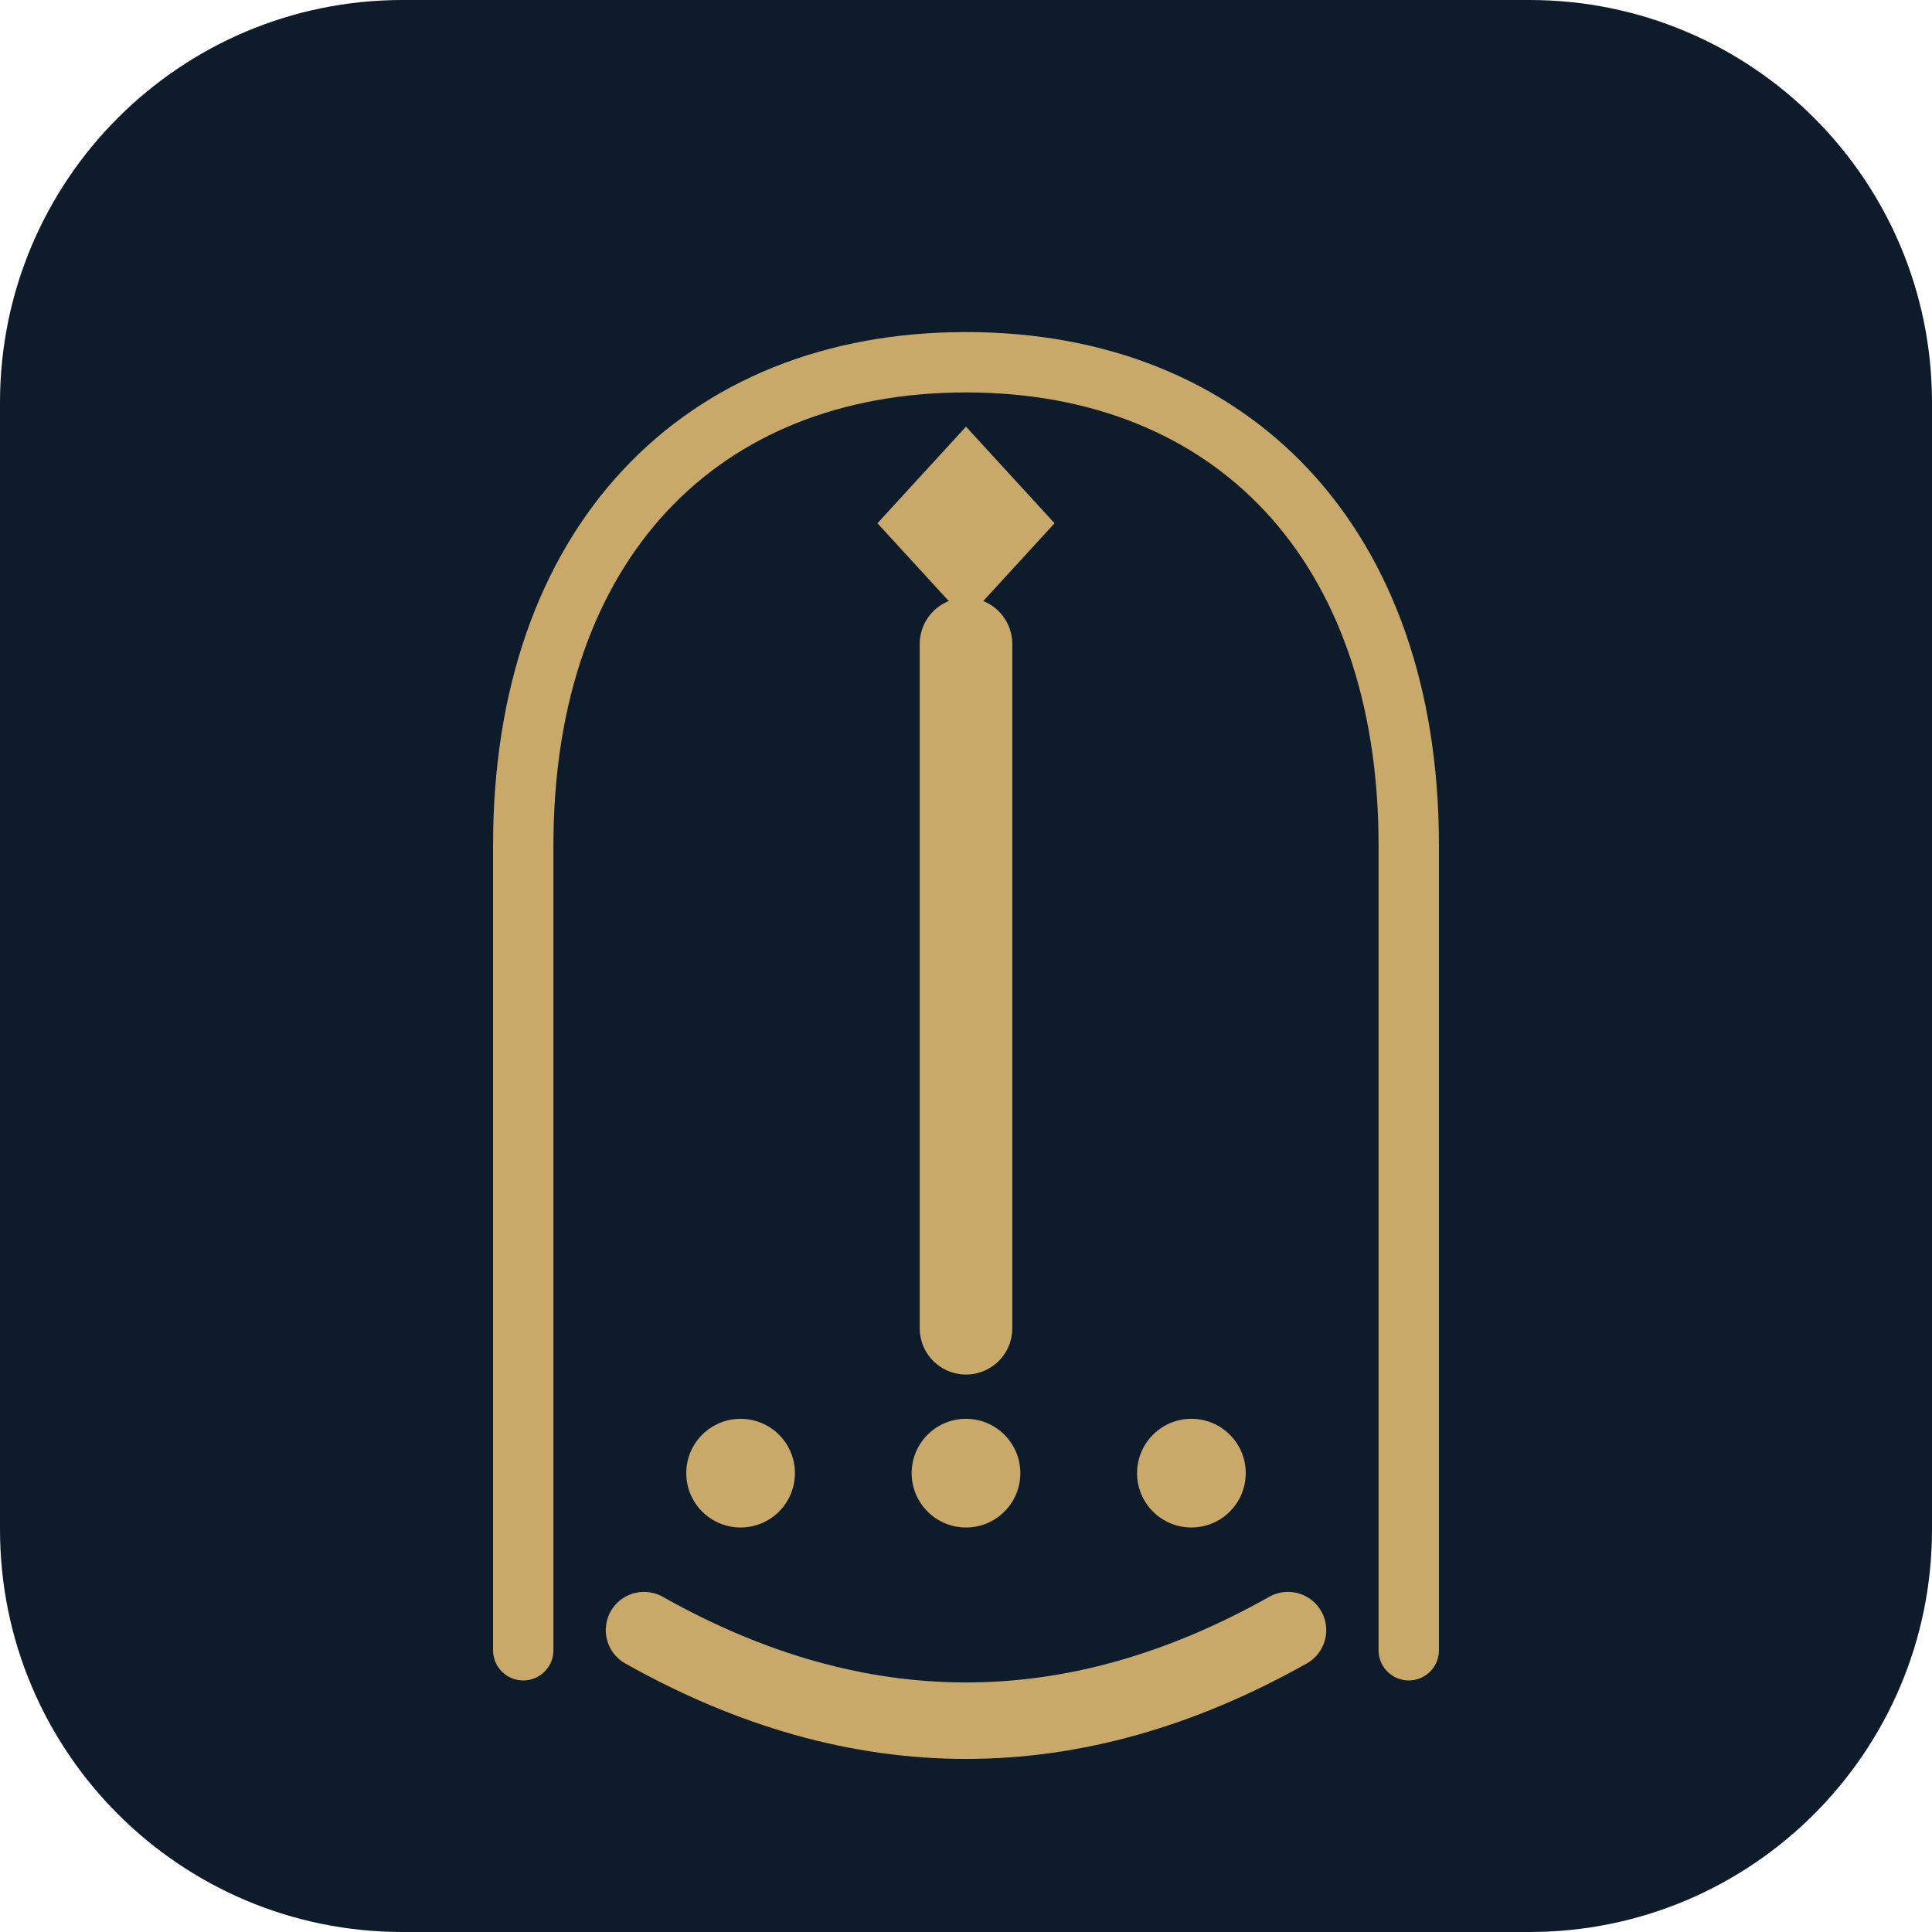
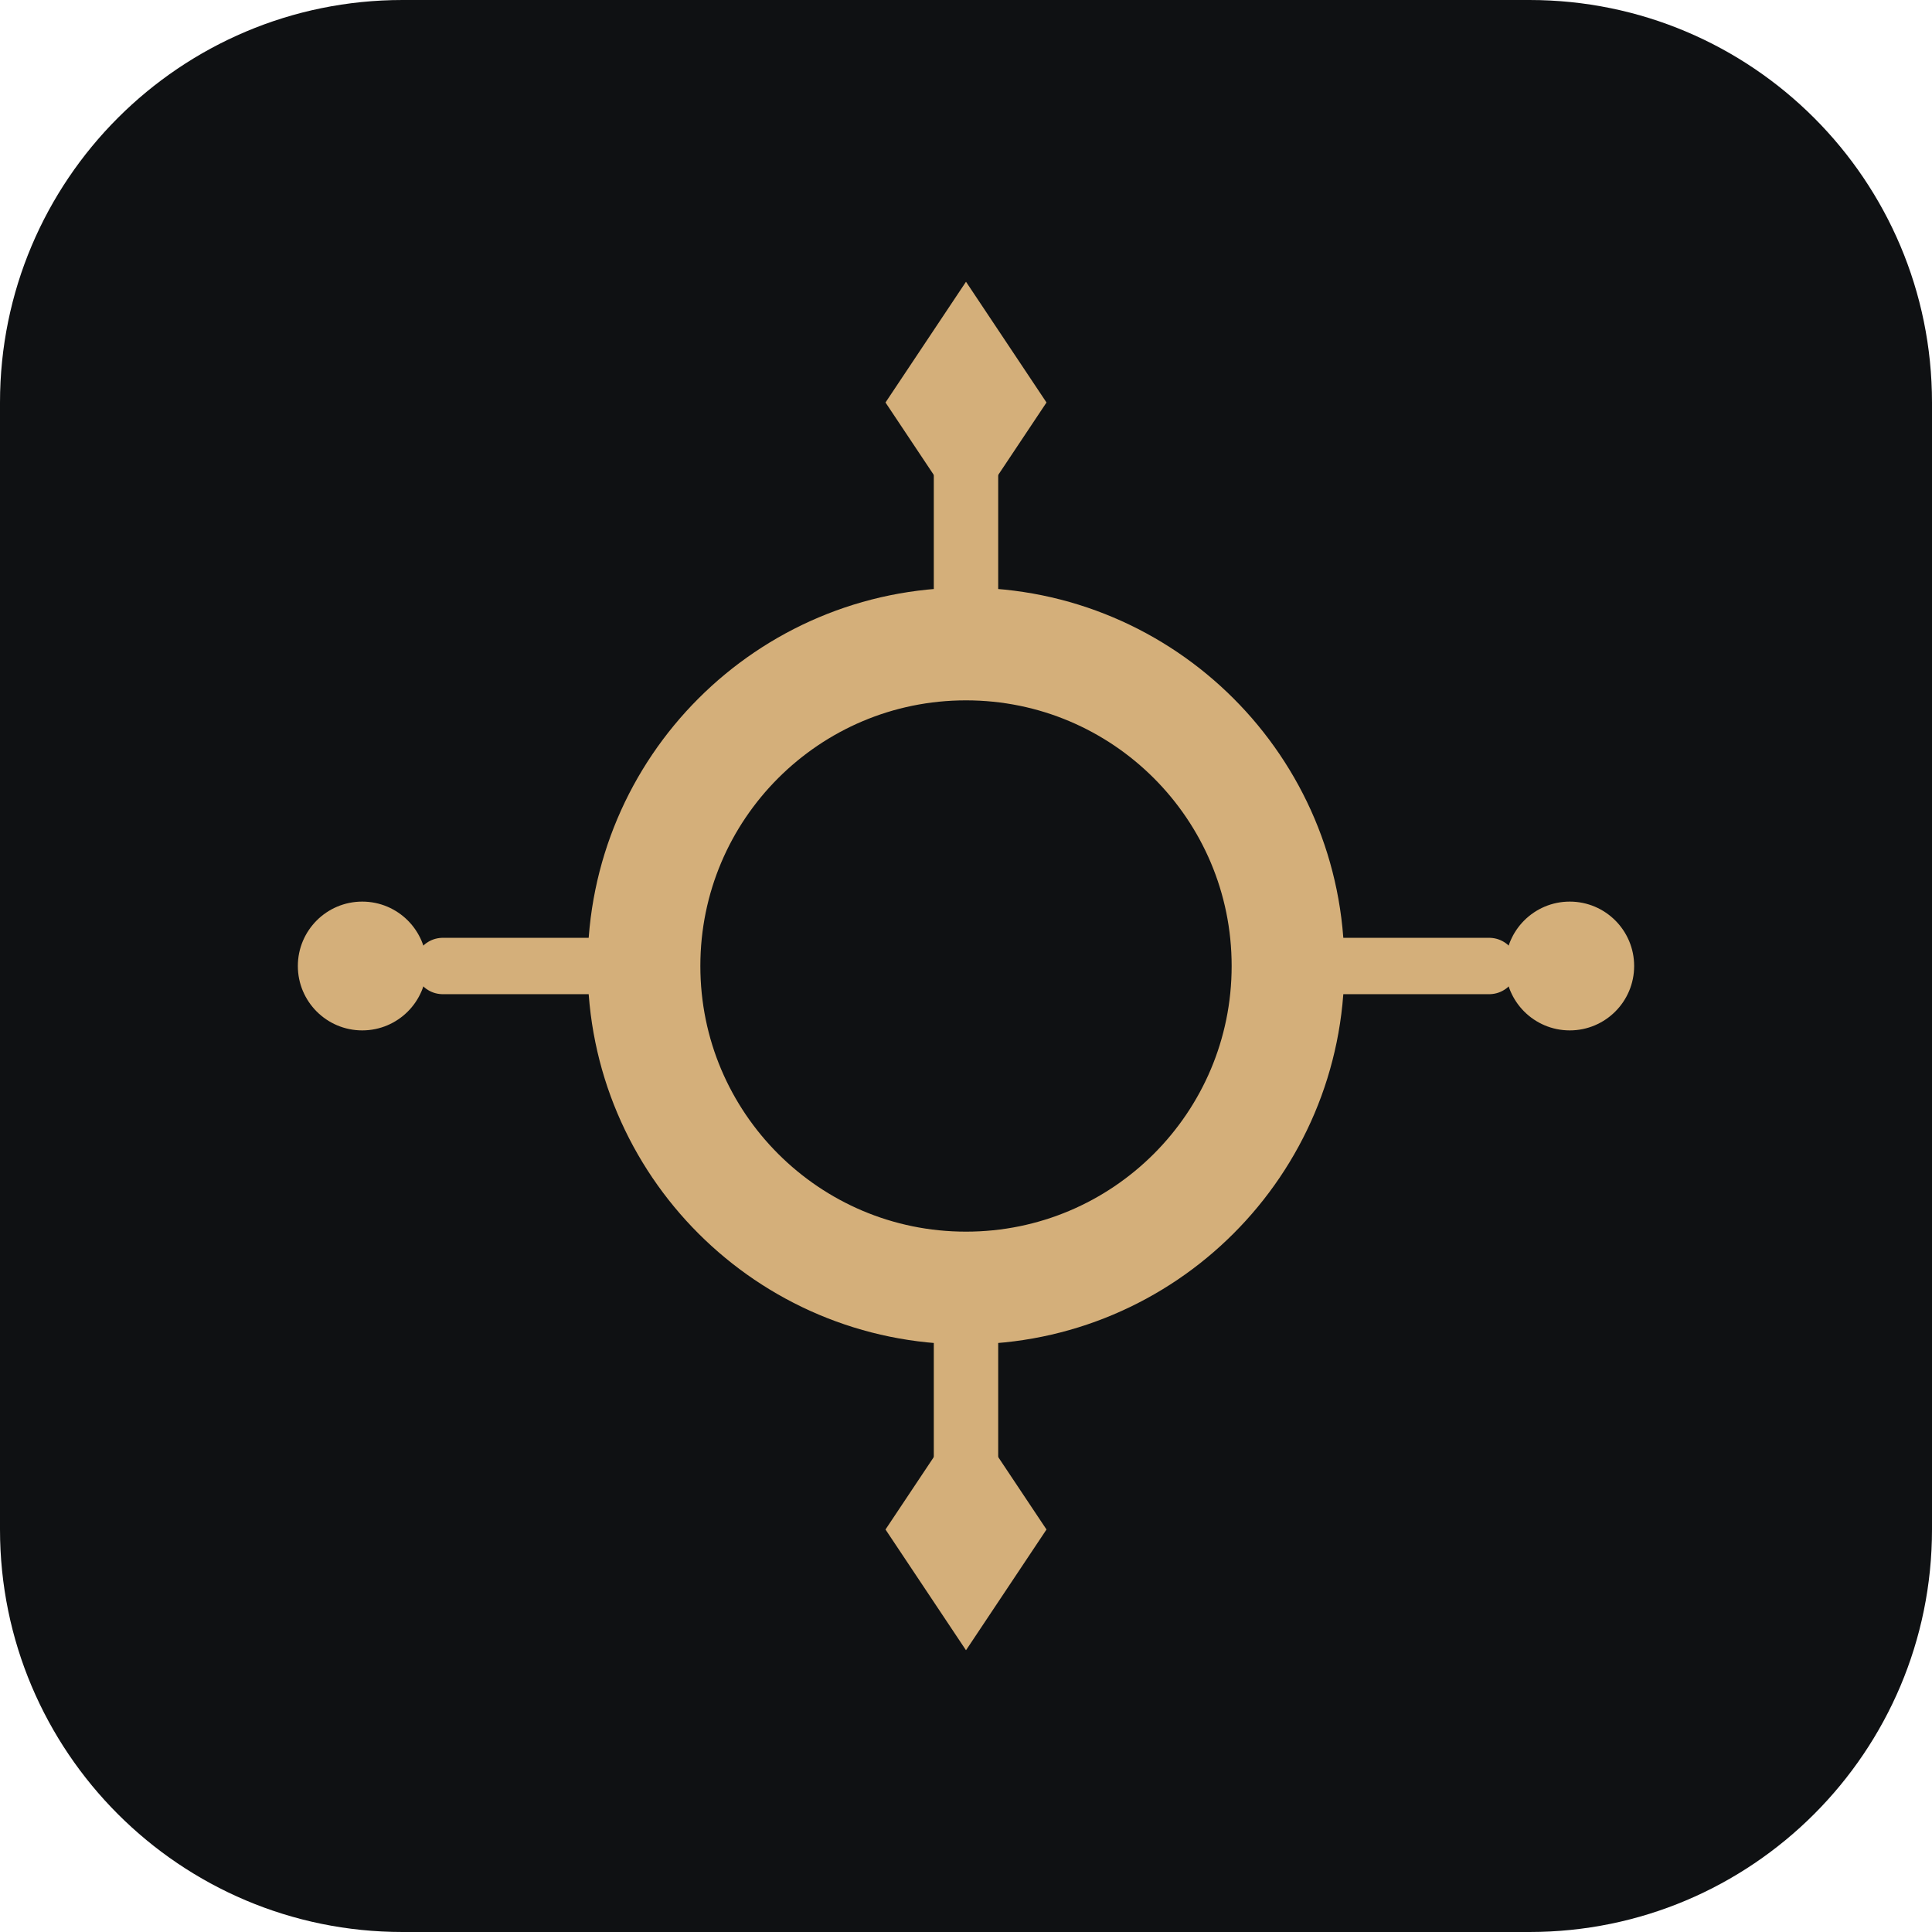
<svg xmlns="http://www.w3.org/2000/svg" viewBox="0 0 48 48" width="48" height="48">
-   <rect width="48" height="48" rx="10" fill="#0D1B2A" />
-   <g stroke="#C8A96A" stroke-linecap="round" stroke-linejoin="round" fill="none">
-     <path d="M13 41 V21 C13 13.5 17.4 9 24 9 C30.6 9 35 13.5 35 21 V41" stroke-width="1.5" />
-     <path d="M24 16 V33" stroke-width="2.3" />
-     <path d="M16 40.5 Q24 45 32 40.5" stroke-width="1.9" />
+   <rect width="48" height="48" rx="10" fill="#0F1113" />
+   <g stroke="#D4AF7A" stroke-linecap="round" stroke-linejoin="round" fill="none">
+     <circle cx="24" cy="24" r="8" stroke-width="2.8" />
+     <path d="M24 16 V11" stroke-width="1.6" />
+     <path d="M24 32 V37" stroke-width="1.6" />
+     <path d="M16 24 H11" stroke-width="1.4" />
+     <path d="M32 24 H37" stroke-width="1.4" />
  </g>
-   <path d="M24 10.6 L26.2 13 L24 15.4 L21.8 13 Z" fill="#C8A96A" />
-   <circle cx="18.4" cy="36.6" r="1.35" fill="#C8A96A" />
-   <circle cx="24" cy="36.6" r="1.35" fill="#C8A96A" />
-   <circle cx="29.6" cy="36.6" r="1.35" fill="#C8A96A" />
+   <path d="M24 7 L26 10 L24 13 L22 10 Z" fill="#D4AF7A" />
+   <path d="M24 35 L26 38 L24 41 L22 38 Z" fill="#D4AF7A" />
+   <circle cx="9" cy="24" r="1.6" fill="#D4AF7A" />
+   <circle cx="39" cy="24" r="1.6" fill="#D4AF7A" />
</svg>
